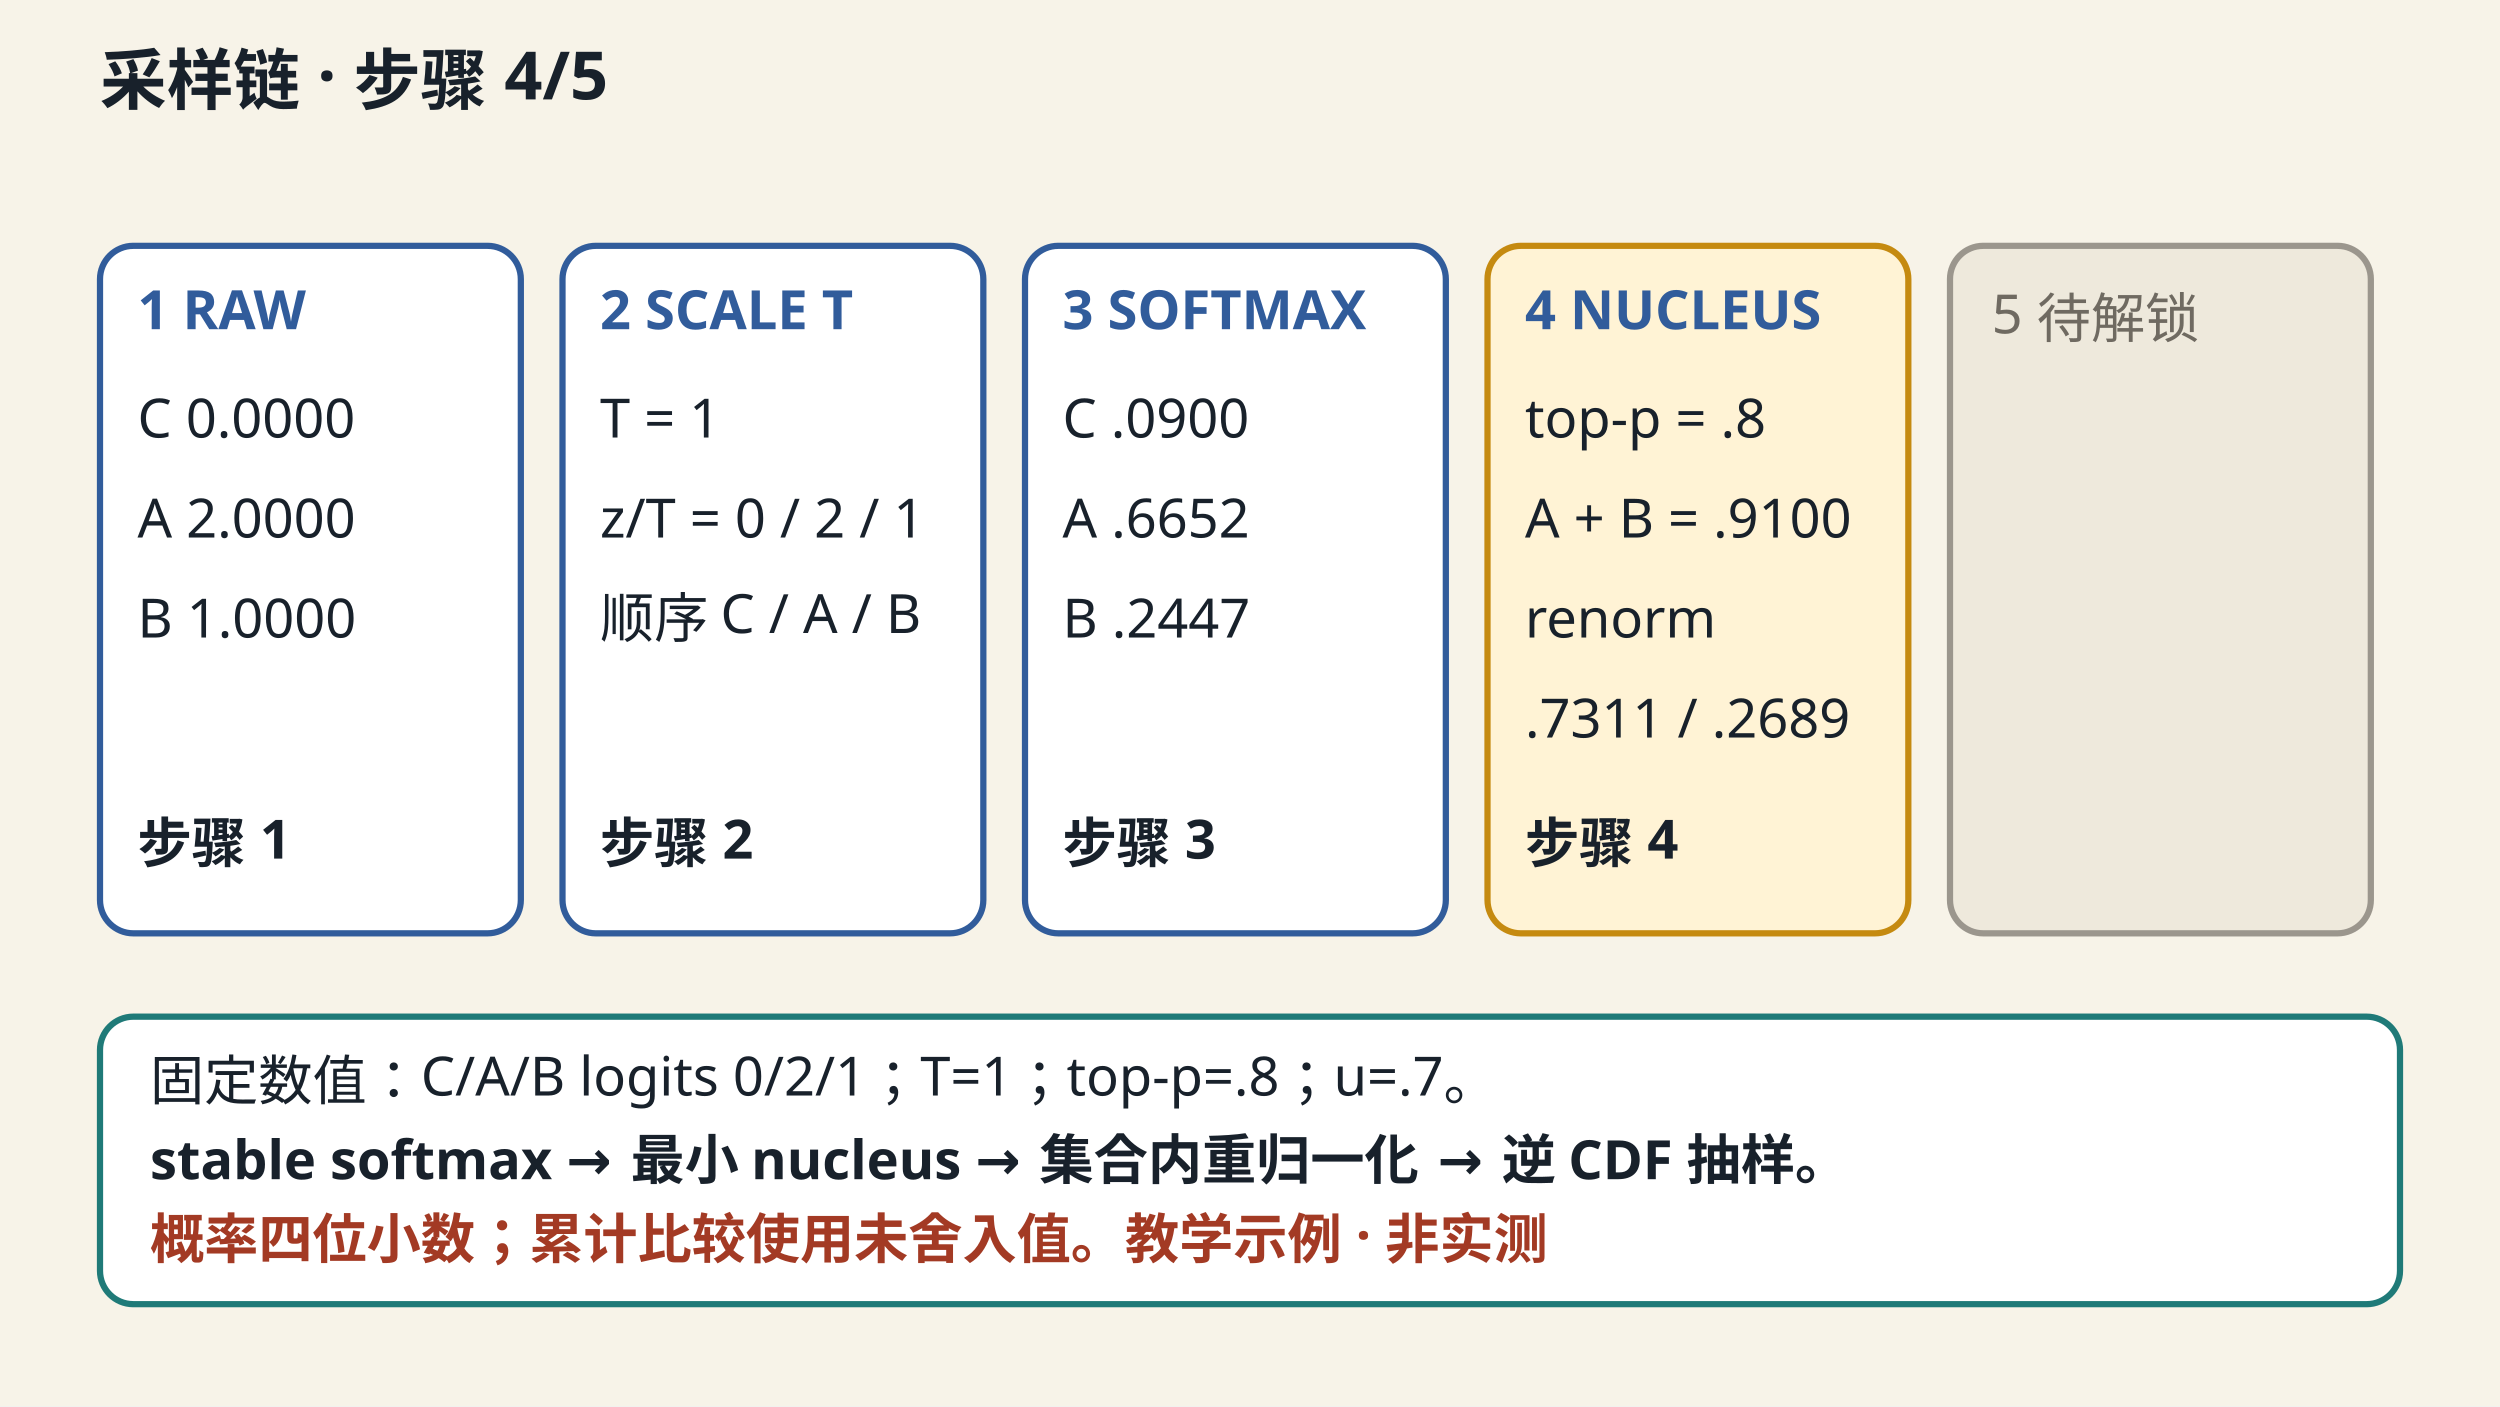
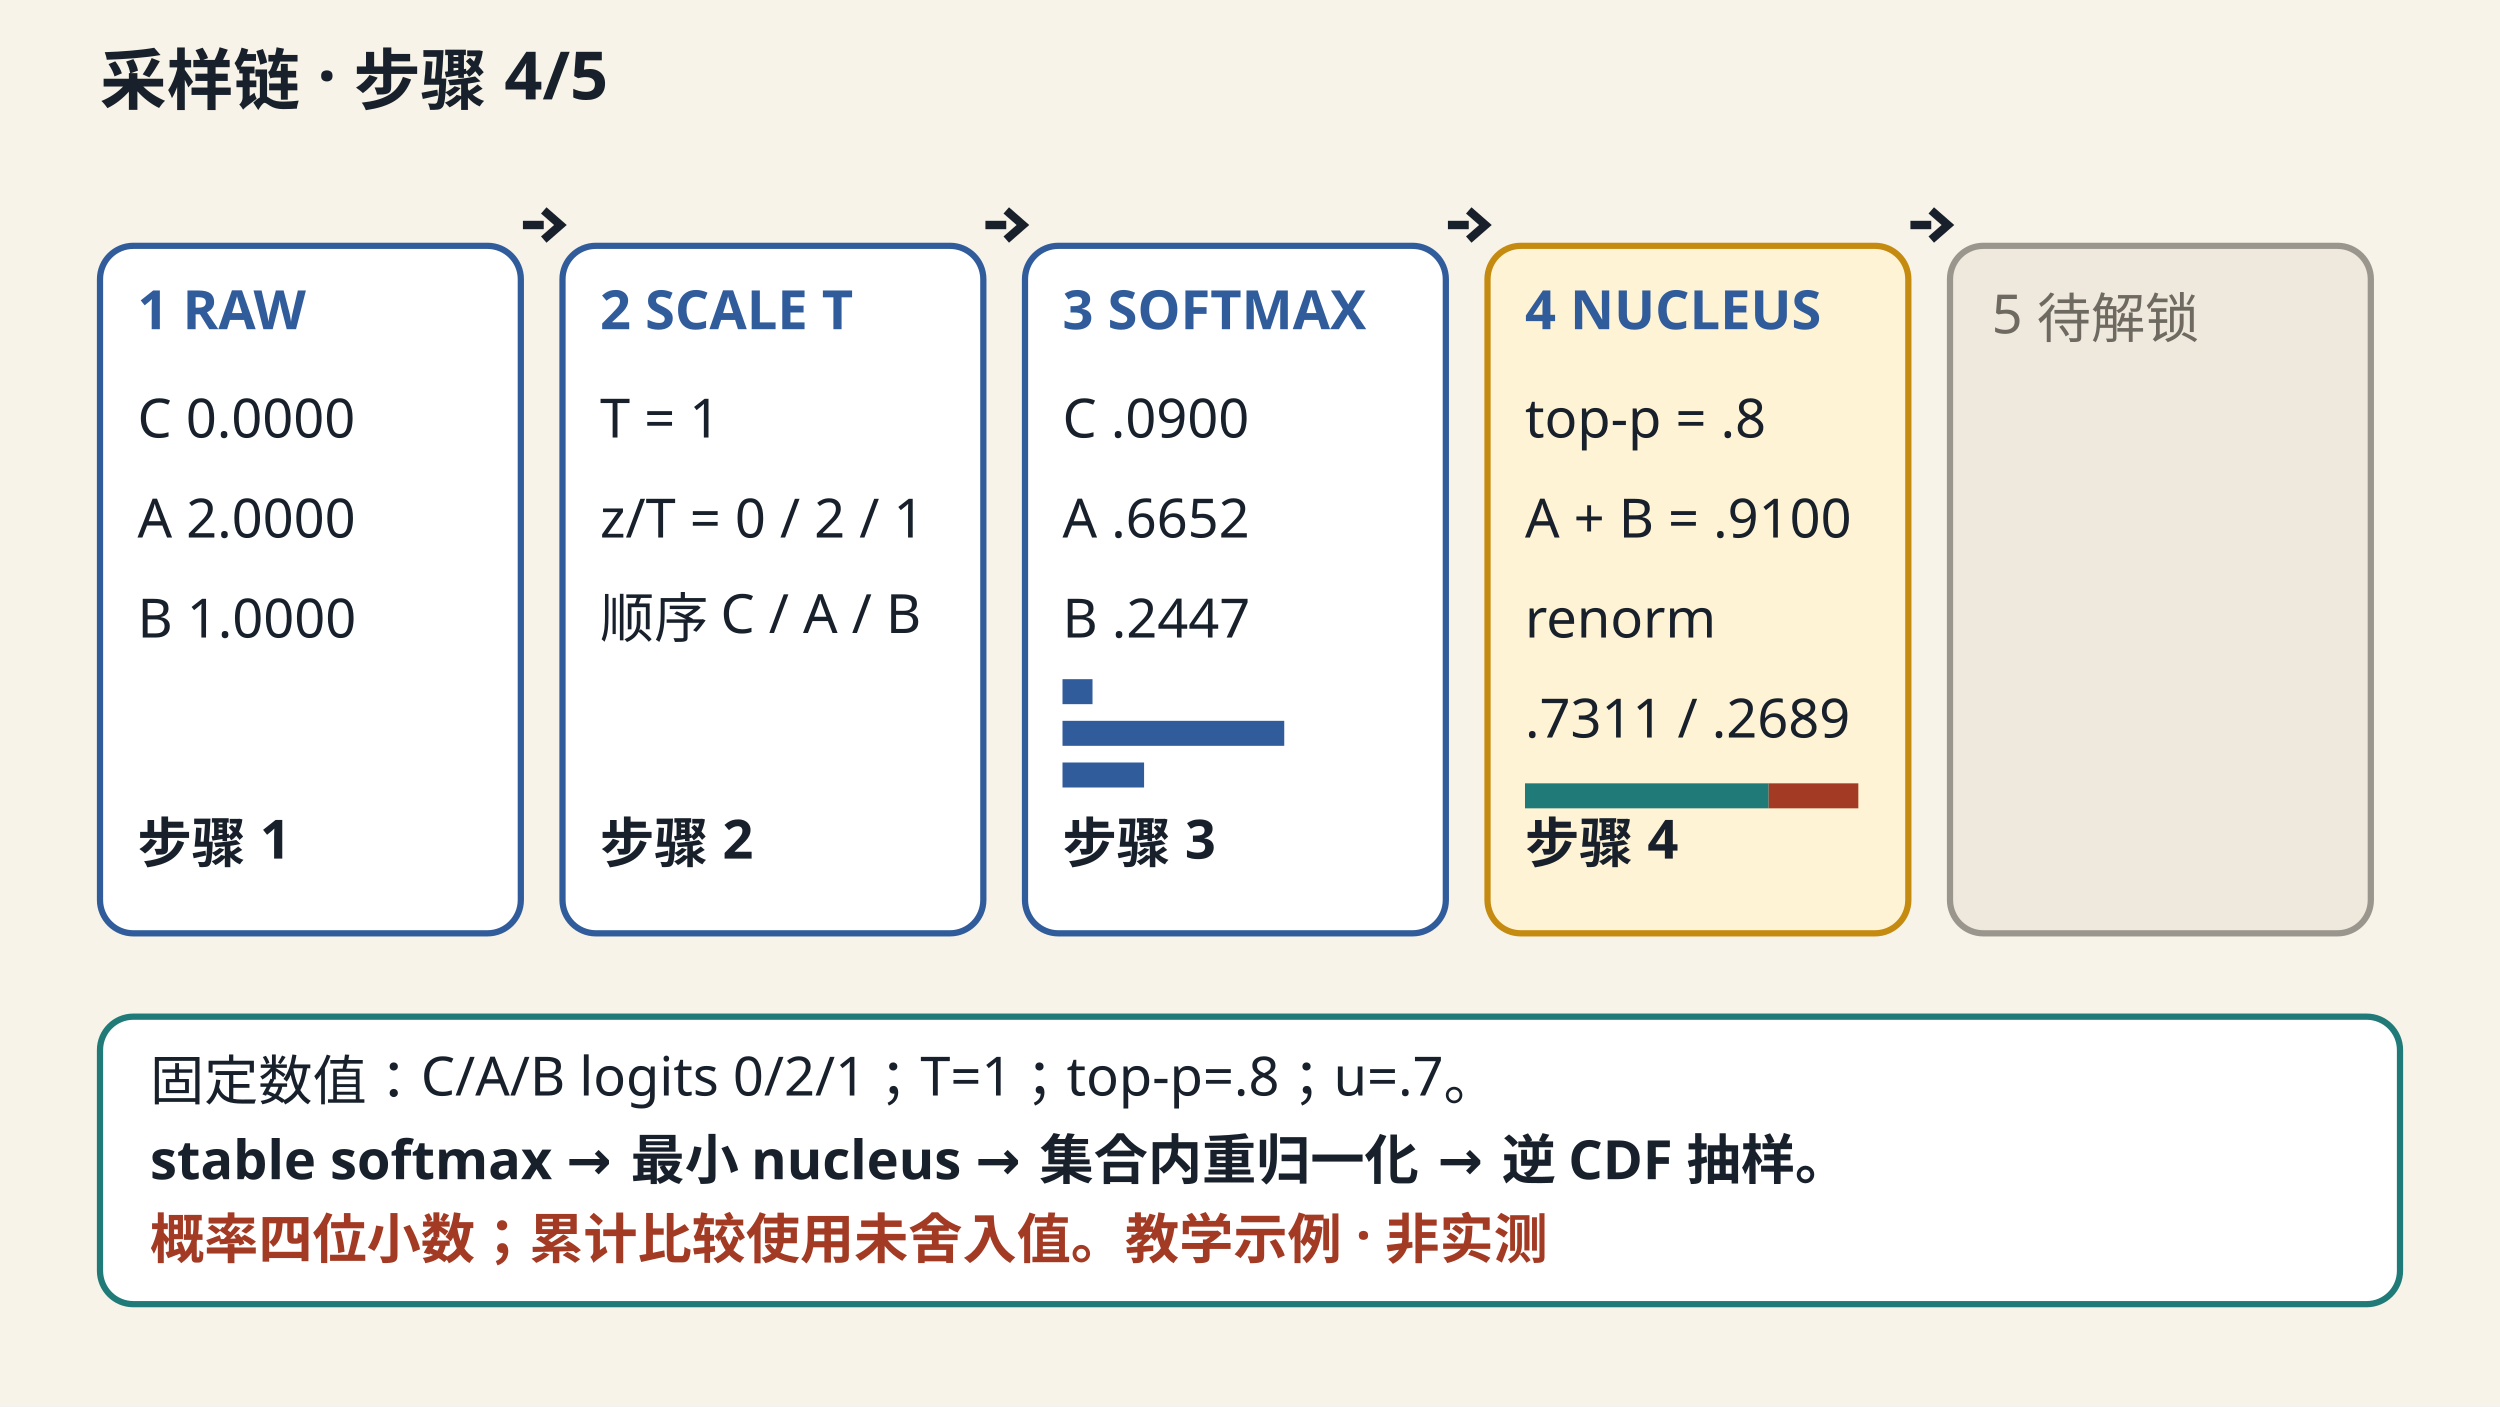
<svg xmlns="http://www.w3.org/2000/svg" width="1200" height="675" viewBox="0 0 1200 675" role="img" aria-labelledby="generation-step-4-title generation-step-4-desc">
  <defs>
    <marker id="arrow" markerWidth="9" markerHeight="9" refX="8" refY="4.5" orient="auto">
      <path d="M0 0 L9 4.5 L0 9 Z" fill="#18212B" />
    </marker>
-     <pattern id="hatch" width="10" height="10" patternUnits="userSpaceOnUse" patternTransform="rotate(45)">
-       <line x1="0" y1="0" x2="0" y2="10" stroke="#A33A24" stroke-width="3" />
-     </pattern>
  </defs>
  <rect x="0" y="0" width="1200" height="675" fill="#F7F3E8" />
  <text x="48" y="50" font-family="Trebuchet MS" font-size="32" font-weight="700" fill="#18212B">采样链 · 步骤 4/5</text>
  <g data-region="phase-raw" data-phase="raw" data-state="active">
    <rect x="48" y="118" width="202" height="330" rx="16" fill="#FFFFFF" stroke="#315C9B" stroke-width="3" data-phase="raw" data-state="active" />
    <text x="66" y="158" font-family="Trebuchet MS" font-size="26" font-weight="700" fill="#315C9B" data-phase="raw" data-state="active">1 RAW</text>
-     <text x="66" y="210" font-family="Trebuchet MS" font-size="26" font-weight="400" fill="#18212B" data-phase="raw" data-state="active">C 0.0000</text>
-     <text x="66" y="258" font-family="Trebuchet MS" font-size="26" font-weight="400" fill="#18212B" data-phase="raw" data-state="active">A 2.0000</text>
-     <text x="66" y="306" font-family="Trebuchet MS" font-size="26" font-weight="400" fill="#18212B" data-phase="raw" data-state="active">B 1.0000</text>
+     <text x="66" y="210" font-family="Trebuchet MS" font-size="26" fill="#18212B" data-phase="raw" data-state="active">C 0.0000</text>
+     <text x="66" y="258" font-family="Trebuchet MS" font-size="26" fill="#18212B" data-phase="raw" data-state="active">A 2.0000</text>
+     <text x="66" y="306" font-family="Trebuchet MS" font-size="26" fill="#18212B" data-phase="raw" data-state="active">B 1.0000</text>
    <text x="66" y="414" font-family="Trebuchet MS" font-size="26" font-weight="700" fill="#18212B" data-phase="raw" data-state="active">步骤 1</text>
  </g>
  <g data-region="phase-temperature" data-phase="temperature" data-state="active">
    <rect x="270" y="118" width="202" height="330" rx="16" fill="#FFFFFF" stroke="#315C9B" stroke-width="3" data-phase="temperature" data-state="active" />
    <text x="288" y="158" font-family="Trebuchet MS" font-size="26" font-weight="700" fill="#315C9B" data-phase="temperature" data-state="active">2 SCALE T</text>
-     <text x="288" y="210" font-family="Trebuchet MS" font-size="26" font-weight="400" fill="#18212B" data-phase="temperature" data-state="active">T = 1</text>
-     <text x="288" y="258" font-family="Trebuchet MS" font-size="26" font-weight="400" fill="#18212B" data-phase="temperature" data-state="active">z/T = 0 / 2 / 1</text>
-     <text x="288" y="306" font-family="Trebuchet MS" font-size="26" font-weight="400" fill="#18212B" data-phase="temperature" data-state="active">顺序 C / A / B</text>
+     <text x="288" y="210" font-family="Trebuchet MS" font-size="26" fill="#18212B" data-phase="temperature" data-state="active">T = 1</text>
+     <text x="288" y="258" font-family="Trebuchet MS" font-size="26" fill="#18212B" data-phase="temperature" data-state="active">z/T = 0 / 2 / 1</text>
+     <text x="288" y="306" font-family="Trebuchet MS" font-size="26" fill="#18212B" data-phase="temperature" data-state="active">顺序 C / A / B</text>
    <text x="288" y="414" font-family="Trebuchet MS" font-size="26" font-weight="700" fill="#18212B" data-phase="temperature" data-state="active">步骤 2</text>
  </g>
  <g data-region="phase-softmax" data-phase="softmax" data-state="active">
    <rect x="492" y="118" width="202" height="330" rx="16" fill="#FFFFFF" stroke="#315C9B" stroke-width="3" data-phase="softmax" data-state="active" />
    <text x="510" y="158" font-family="Trebuchet MS" font-size="26" font-weight="700" fill="#315C9B" data-phase="softmax" data-state="active">3 SOFTMAX</text>
-     <text x="510" y="210" font-family="Trebuchet MS" font-size="26" font-weight="400" fill="#18212B" data-phase="softmax" data-state="active">C .0900</text>
-     <text x="510" y="258" font-family="Trebuchet MS" font-size="26" font-weight="400" fill="#18212B" data-phase="softmax" data-state="active">A .6652</text>
-     <text x="510" y="306" font-family="Trebuchet MS" font-size="26" font-weight="400" fill="#18212B" data-phase="softmax" data-state="active">B .2447</text>
+     <text x="510" y="210" font-family="Trebuchet MS" font-size="26" fill="#18212B" data-phase="softmax" data-state="active">C .0900</text>
+     <text x="510" y="258" font-family="Trebuchet MS" font-size="26" fill="#18212B" data-phase="softmax" data-state="active">A .6652</text>
+     <text x="510" y="306" font-family="Trebuchet MS" font-size="26" fill="#18212B" data-phase="softmax" data-state="active">B .2447</text>
+     <rect data-region="generation-probability" data-token="C" data-value="0.09003057317038046" x="510" y="326" width="14.405" height="12" fill="#315C9B" />
+     <rect data-region="generation-probability" data-token="A" data-value="0.6652409557748218" x="510" y="346" width="106.439" height="12" fill="#315C9B" />
+     <rect data-region="generation-probability" data-token="B" data-value="0.24472847105479764" x="510" y="366" width="39.157" height="12" fill="#315C9B" />
    <text x="510" y="414" font-family="Trebuchet MS" font-size="26" font-weight="700" fill="#18212B" data-phase="softmax" data-state="active">步骤 3</text>
  </g>
  <g data-region="phase-nucleus" data-phase="nucleus" data-state="active">
    <rect x="714" y="118" width="202" height="330" rx="16" fill="#FFF3D5" stroke="#C58A10" stroke-width="3" data-phase="nucleus" data-state="active" />
    <text x="732" y="158" font-family="Trebuchet MS" font-size="26" font-weight="700" fill="#315C9B" data-phase="nucleus" data-state="active">4 NUCLEUS</text>
-     <text x="732" y="210" font-family="Trebuchet MS" font-size="26" font-weight="400" fill="#18212B" data-phase="nucleus" data-state="active">top-p = .8</text>
-     <text x="732" y="258" font-family="Trebuchet MS" font-size="26" font-weight="400" fill="#18212B" data-phase="nucleus" data-state="active">A + B = .9100</text>
-     <text x="732" y="306" font-family="Trebuchet MS" font-size="26" font-weight="400" fill="#18212B" data-phase="nucleus" data-state="active">renorm</text>
-     <text x="732" y="354" font-family="Trebuchet MS" font-size="26" font-weight="400" fill="#18212B" data-phase="nucleus" data-state="active">.7311 / .2689</text>
+     <text x="732" y="210" font-family="Trebuchet MS" font-size="26" fill="#18212B" data-phase="nucleus" data-state="active">top-p = .8</text>
+     <text x="732" y="258" font-family="Trebuchet MS" font-size="26" fill="#18212B" data-phase="nucleus" data-state="active">A + B = .9100</text>
+     <text x="732" y="306" font-family="Trebuchet MS" font-size="26" fill="#18212B" data-phase="nucleus" data-state="active">renorm</text>
+     <text x="732" y="354" font-family="Trebuchet MS" font-size="26" fill="#18212B" data-phase="nucleus" data-state="active">.7311 / .2689</text>
+     <rect data-region="nucleus-member" data-token="A" data-value="0.7310585786300049" x="732" y="376" width="116.969" height="12" fill="#1F7A78" />
+     <rect data-region="nucleus-member" data-token="B" data-value="0.2689414213699951" x="848.969" y="376" width="43.031" height="12" fill="#A33A24" />
    <text x="732" y="414" font-family="Trebuchet MS" font-size="26" font-weight="700" fill="#18212B" data-phase="nucleus" data-state="active">步骤 4</text>
  </g>
  <g data-region="phase-sample" data-phase="sample" data-state="placeholder">
    <rect x="936" y="118" width="202" height="330" rx="16" fill="#EEE9DC" stroke="#9B968D" stroke-width="3" data-phase="sample" data-state="placeholder" />
-     <text x="956" y="160" font-family="Trebuchet MS" font-size="26" font-weight="400" fill="#6F6A61" data-phase="sample" data-state="placeholder">5 待解锁</text>
+     <text x="956" y="160" font-family="Trebuchet MS" font-size="26" fill="#6F6A61" data-phase="sample" data-state="placeholder">5 待解锁</text>
  </g>
+   <path d="M251 108 H261 M261 101 L269 108 L261 115" fill="none" stroke="#18212B" stroke-width="4" />
+   <path d="M473 108 H483 M483 101 L491 108 L483 115" fill="none" stroke="#18212B" stroke-width="4" />
+   <path d="M695 108 H705 M705 101 L713 108 L705 115" fill="none" stroke="#18212B" stroke-width="4" />
+   <path d="M917 108 H927 M927 101 L935 108 L927 115" fill="none" stroke="#18212B" stroke-width="4" />
  <rect x="48" y="488" width="1104" height="138" rx="16" fill="#FFFFFF" stroke="#1F7A78" stroke-width="3" />
-   <text x="72" y="528" font-family="Trebuchet MS" font-size="26" font-weight="400" fill="#18212B">固定数值：C/A/B logits 0/2/1；T=1；top-p=.8；u=.7。</text>
+   <text x="72" y="528" font-family="Trebuchet MS" font-size="26" fill="#18212B">固定数值：C/A/B logits 0/2/1；T=1；top-p=.8；u=.7。</text>
  <text x="72" y="566" font-family="Trebuchet MS" font-size="26" font-weight="700" fill="#18212B">stable softmax → 最小 nucleus → 集合内重归一化 → 逆 CDF 抽样。</text>
  <text x="72" y="604" font-family="Trebuchet MS" font-size="26" font-weight="700" fill="#A33A24">概率四位小数；累计比较使用未舍入值。教学示例 · 非实测</text>
</svg>
